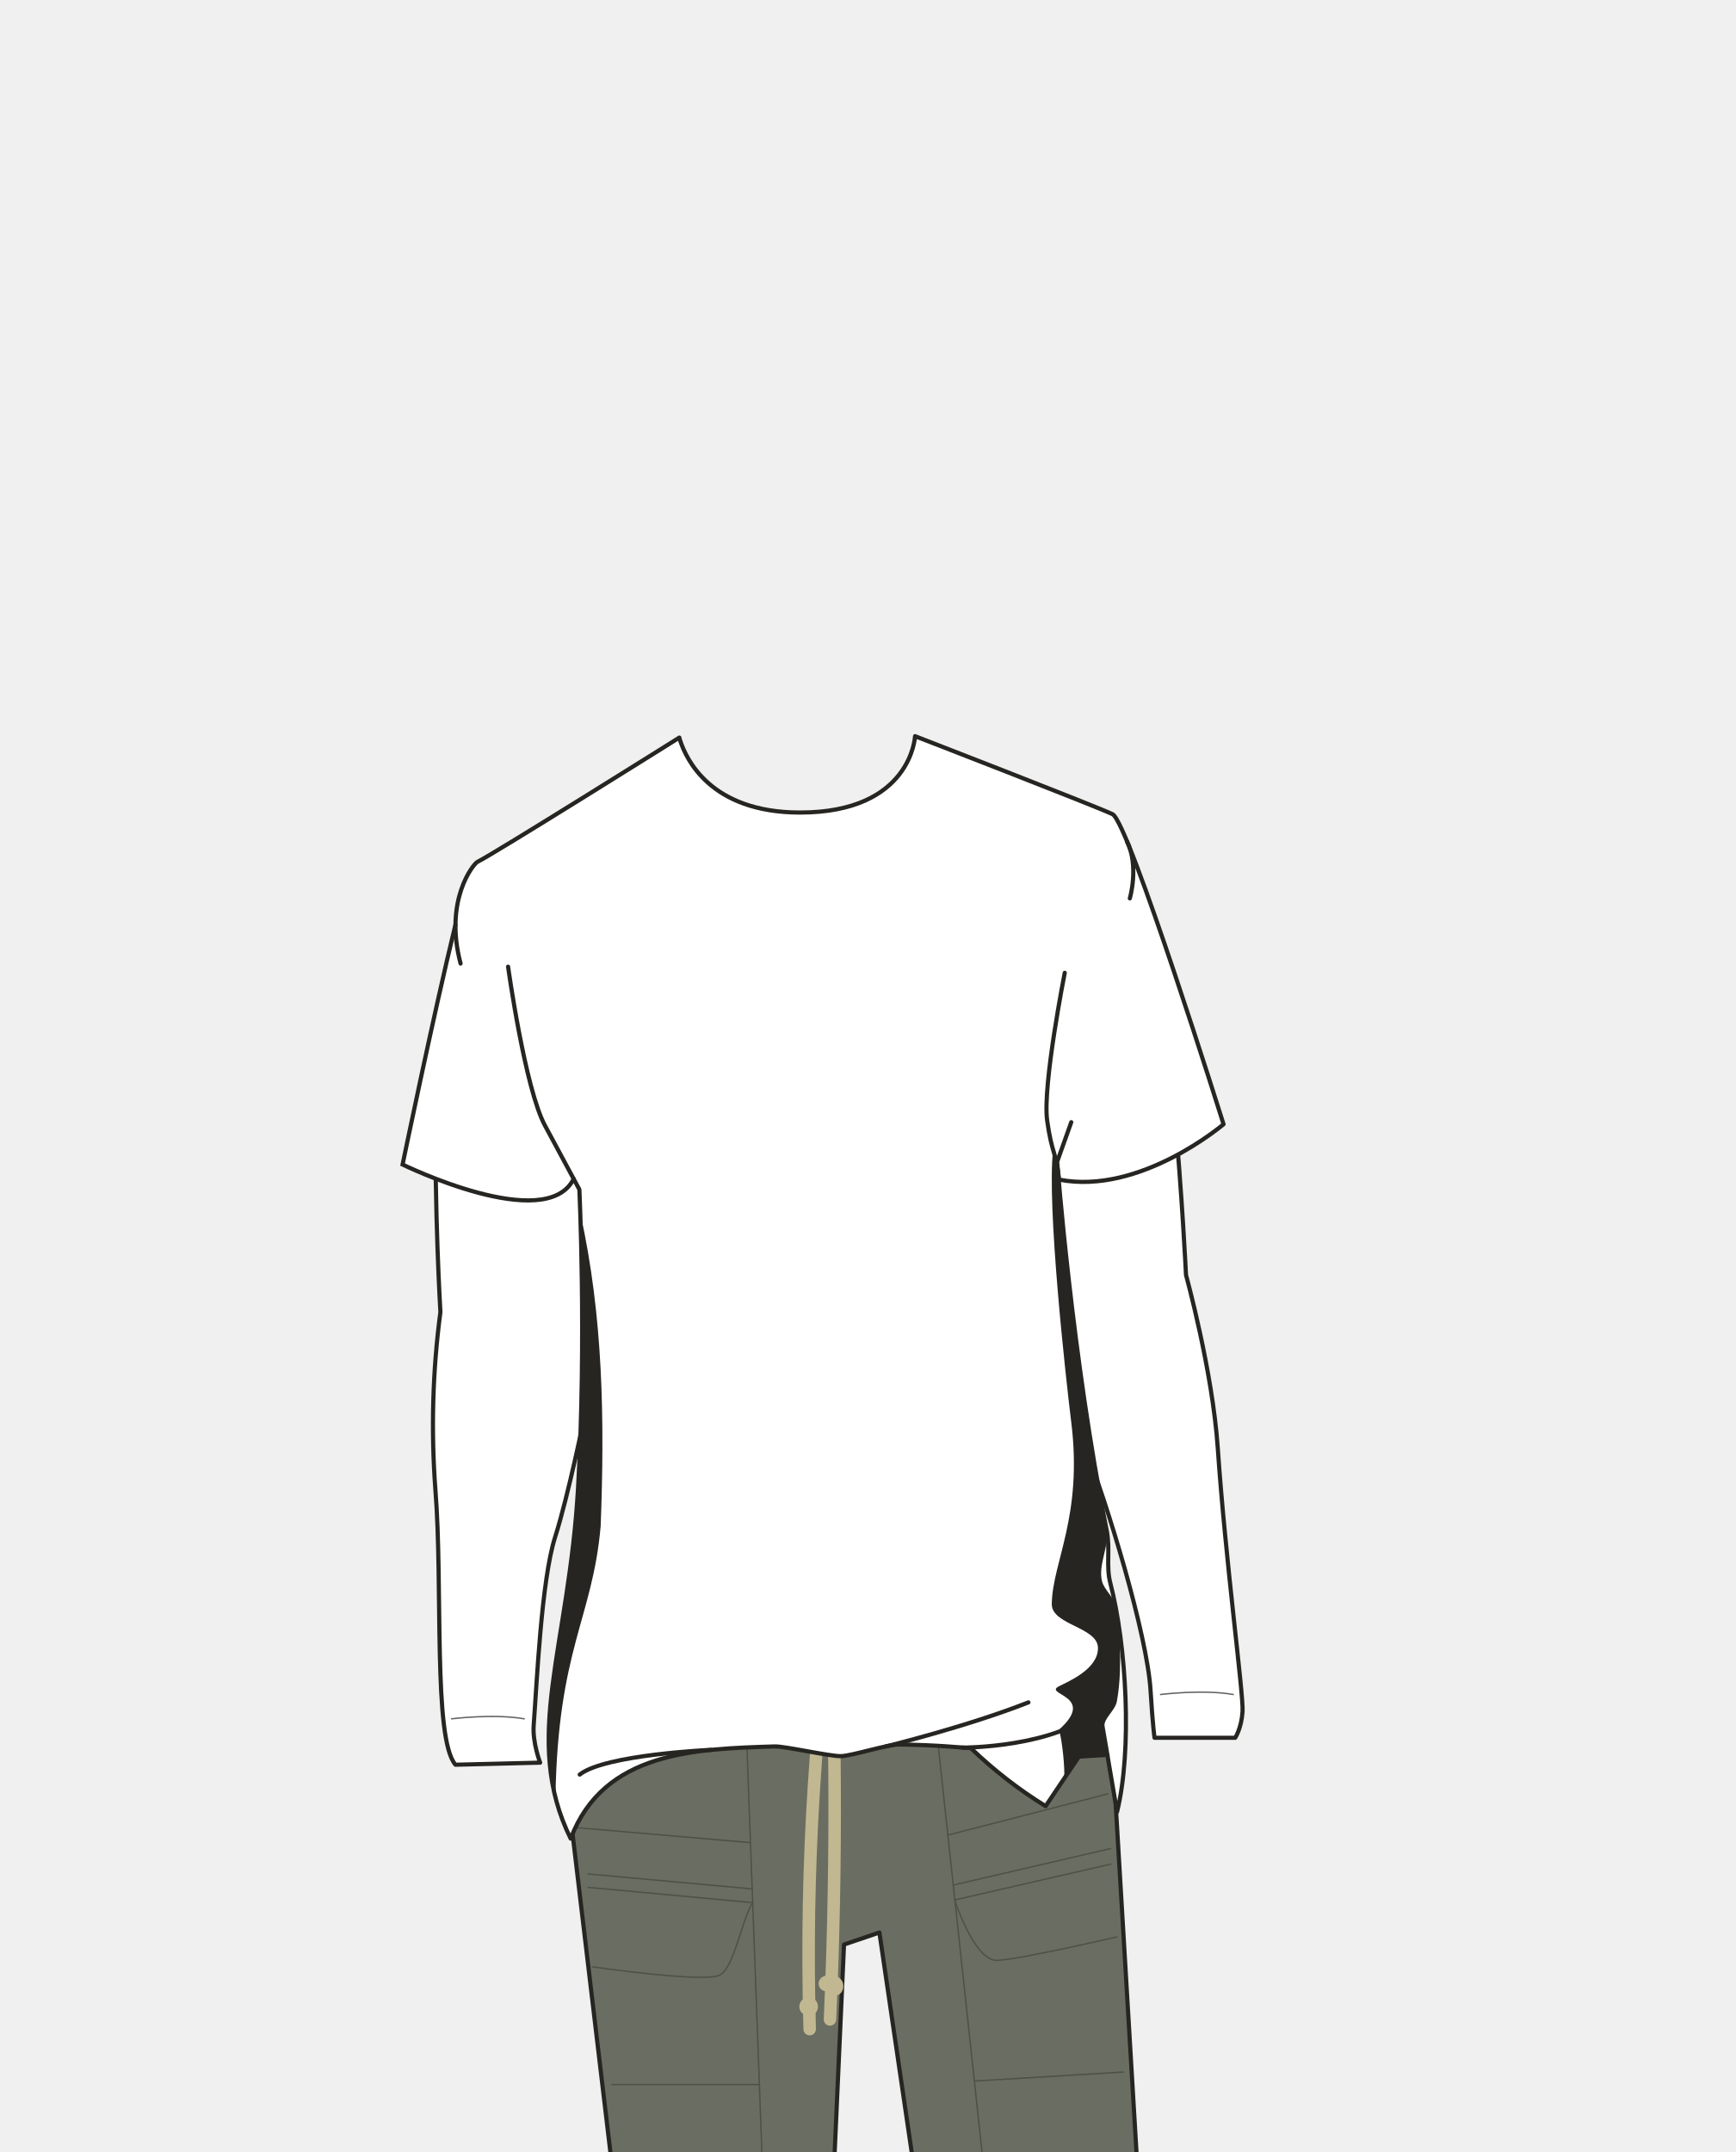
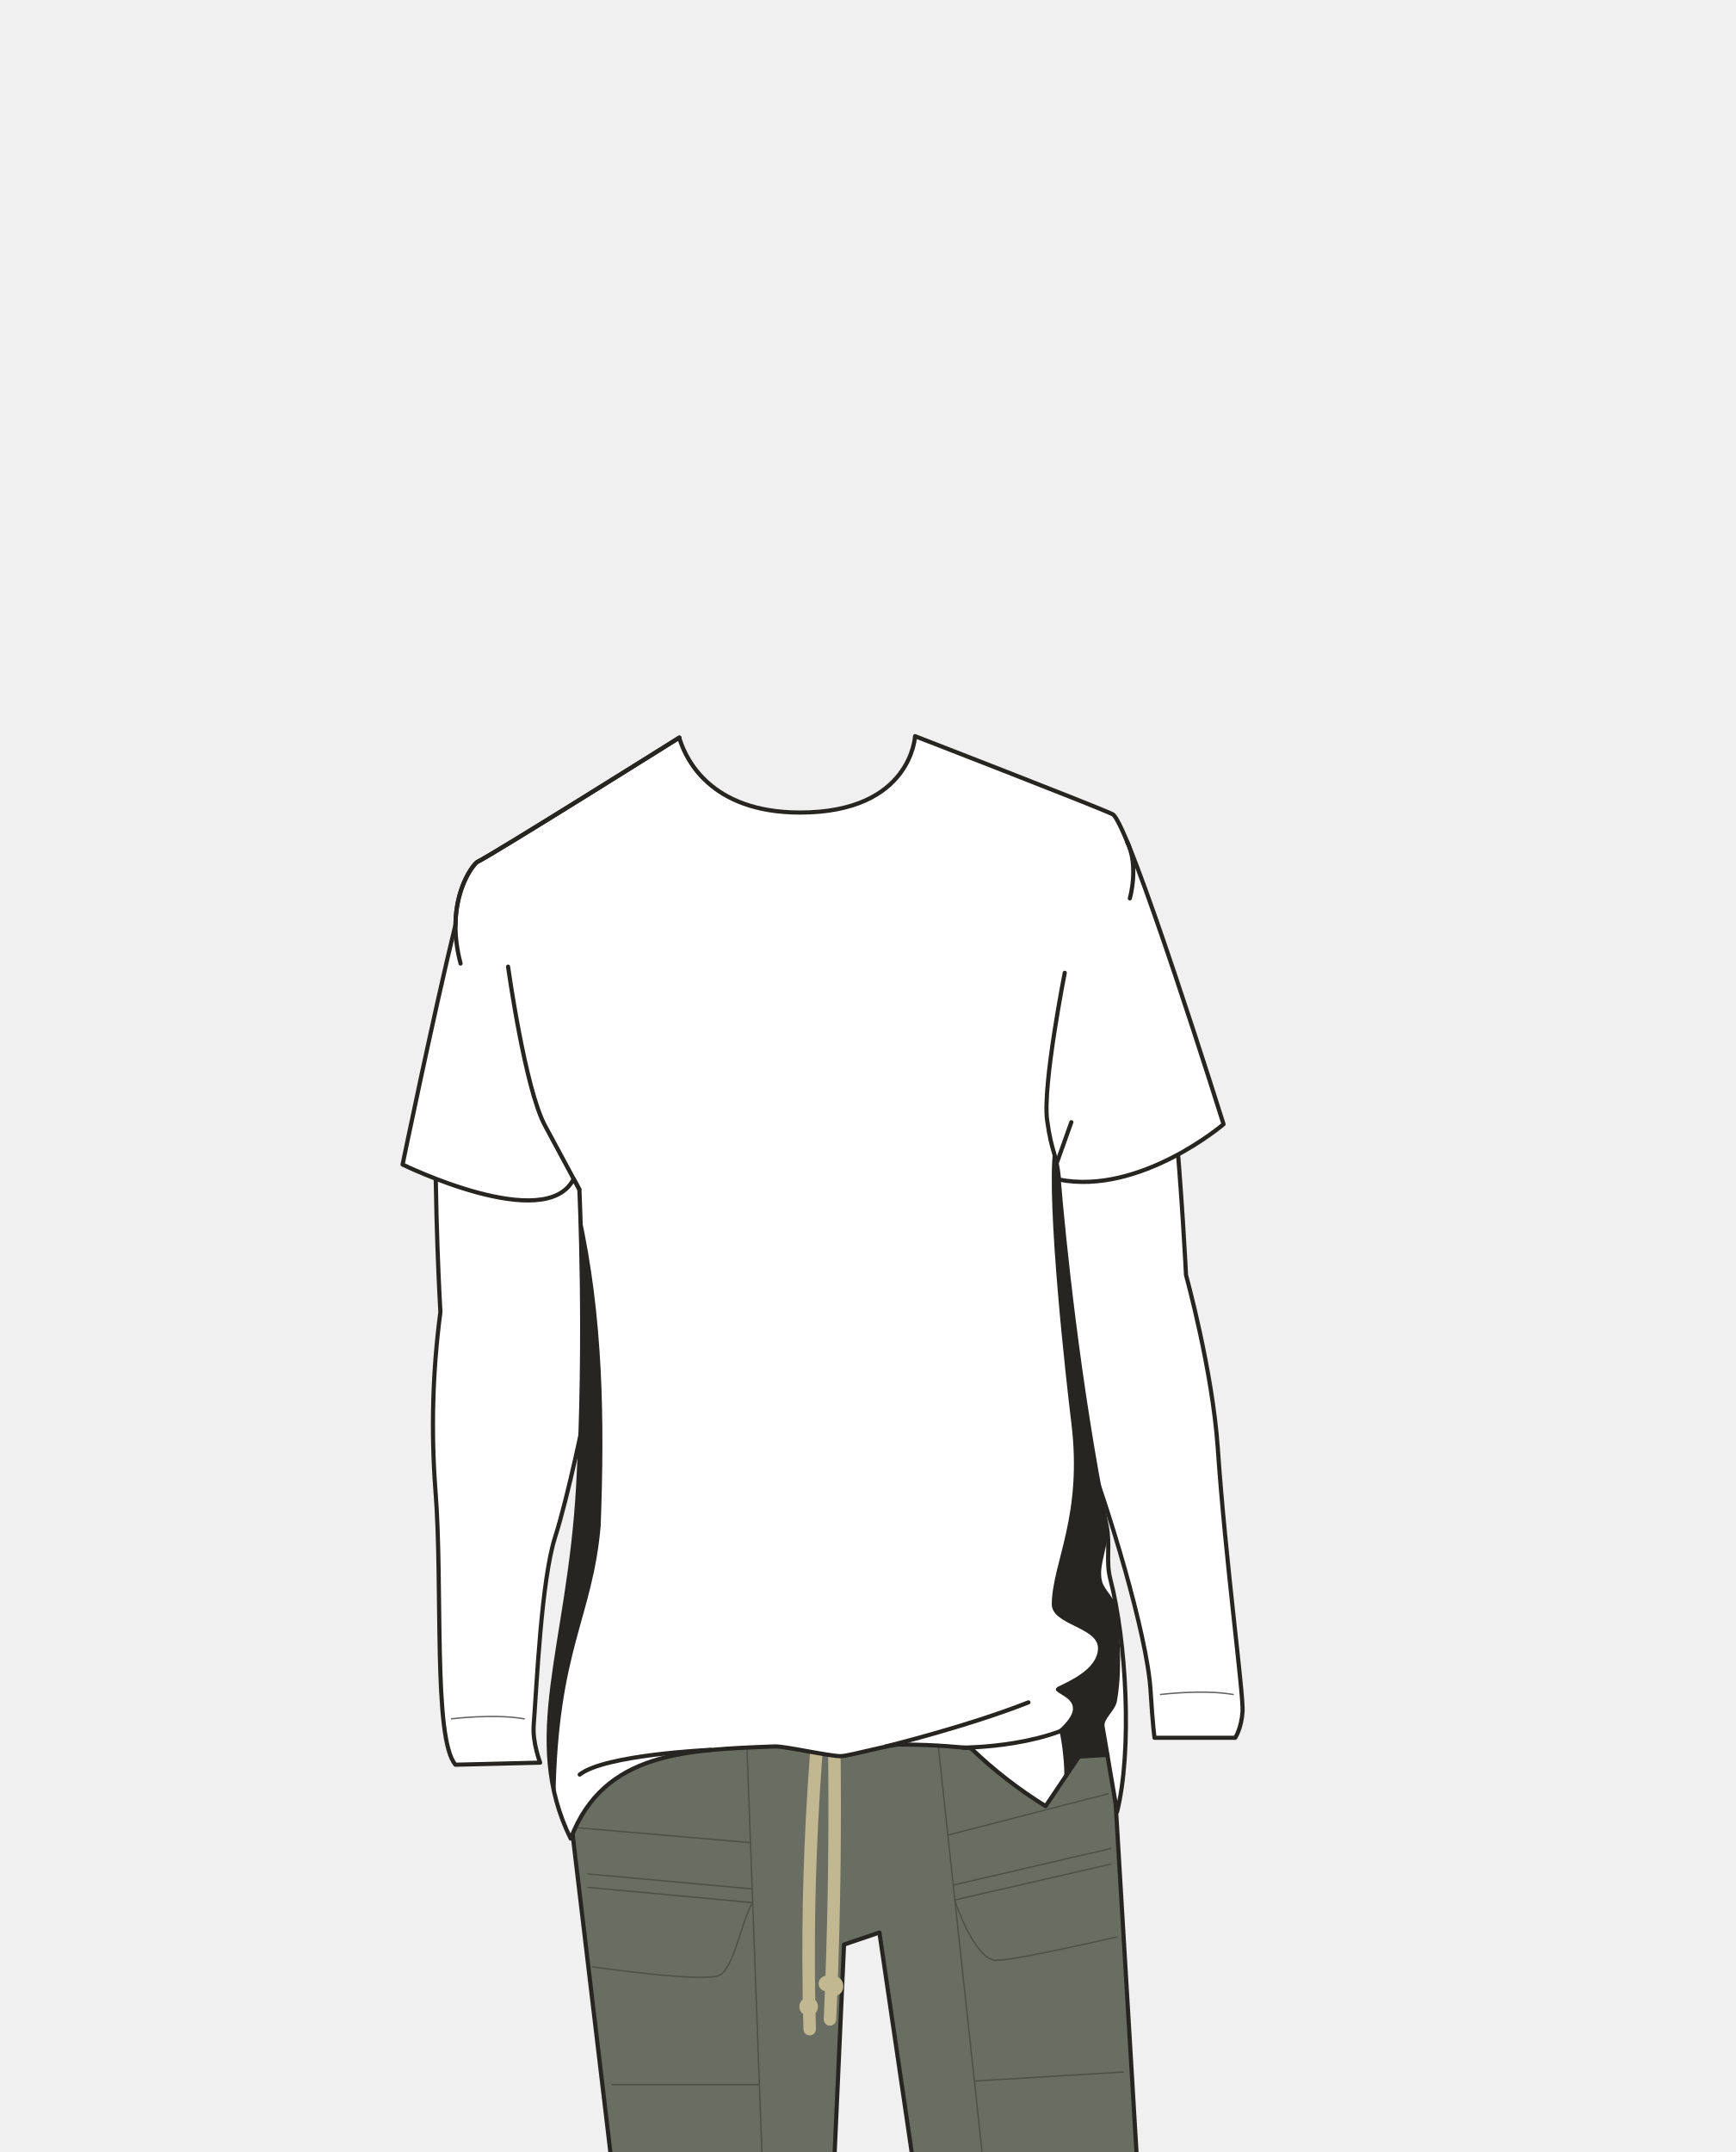
<svg xmlns="http://www.w3.org/2000/svg" width="1250" height="1550" viewBox="0 0 1250 1550">
  <path d="M402.41,1236.45s61.78,24.3,203.69,19.79,192.84-36.18,192.84-36.18l22.14,370.31-158.7-1.85-28.9-196.61L608,1400.59l-8.84,196.24-153.94-.22Z" fill="#6a6d61" stroke="#262521" stroke-linecap="round" stroke-linejoin="round" stroke-width="3" />
  <line x1="537.61" y1="1245.75" x2="549.17" y2="1559.45" fill="none" stroke="#4f5147" stroke-linecap="round" stroke-linejoin="round" />
  <line x1="540.61" y1="1327.17" x2="414.48" y2="1316.31" fill="none" stroke="#4f5147" stroke-linecap="round" stroke-linejoin="round" />
  <line x1="541.84" y1="1360.52" x2="423.55" y2="1349.73" fill="none" stroke="#4f5147" stroke-linecap="round" stroke-linejoin="round" />
  <line x1="440.76" y1="1501.42" x2="546.53" y2="1501.42" fill="none" stroke="#4f5147" stroke-linecap="round" stroke-linejoin="round" />
  <path d="M426.81,1416.61s81.45,11.91,91.87,5.87,15.5-39.43,23.52-52.09l-118.65-11" fill="none" stroke="#4f5147" stroke-linecap="round" stroke-linejoin="round" />
  <line x1="674.35" y1="1243.33" x2="708.87" y2="1563.65" fill="none" stroke="#4f5147" stroke-linecap="round" stroke-linejoin="round" />
  <line x1="682.8" y1="1321.74" x2="798.13" y2="1292.02" fill="none" stroke="#4f5147" stroke-linecap="round" stroke-linejoin="round" />
  <line x1="686.68" y1="1357.73" x2="800.13" y2="1331.42" fill="none" stroke="#4f5147" stroke-linecap="round" stroke-linejoin="round" />
  <line x1="702.04" y1="1498.88" x2="809.19" y2="1492.39" fill="none" stroke="#4f5147" stroke-linecap="round" stroke-linejoin="round" />
  <path d="M804.59,1395.06s-69.81,16.26-86.23,16.93-30.68-43.52-30.68-43.52l112.45-25.81" fill="none" stroke="#4f5147" stroke-linecap="round" stroke-linejoin="round" />
  <path d="M585.1,1243.35q-3.69,42.5-5.49,85.12T578,1413.75q.07,23.88.76,47.75a4.5,4.5,0,0,0,9,0q-1.22-42.64-.51-85.3t3.34-85.23q1.47-23.84,3.54-47.62c.21-2.35-2.21-4.6-4.5-4.5a4.62,4.62,0,0,0-4.5,4.5Z" fill="#c1b891" />
  <path d="M581.84,1447.29a1.91,1.91,0,0,1,.34.1l-1.08-.45a2.51,2.51,0,0,1,.45.26l-.91-.7a2.52,2.52,0,0,1,.4.4l-.71-.91a2.59,2.59,0,0,1,.34.58l-.46-1.08a3.2,3.2,0,0,1,.19.69l-.16-1.2a2.91,2.91,0,0,1,0,.66l.16-1.2a2.64,2.64,0,0,1-.15.55l.45-1.08a1.76,1.76,0,0,1-.24.42l.7-.92a1.82,1.82,0,0,1-.34.34l.91-.7a2.16,2.16,0,0,1-.44.25l1.07-.45a2.91,2.91,0,0,1-.58.15l1.2-.16a2.83,2.83,0,0,1-.65,0l1.19.16a3,3,0,0,1-.71-.2l1.08.46a2.37,2.37,0,0,1-.53-.31l.91.71a3.59,3.59,0,0,1-.39-.39l.7.91a2.75,2.75,0,0,1-.24-.41l.46,1.08a1.94,1.94,0,0,1-.14-.51l.16,1.19a2.09,2.09,0,0,1,0-.5l-.16,1.2a2.94,2.94,0,0,1,.16-.58l-.45,1.07a3.25,3.25,0,0,1,.33-.57l-.7.91a3,3,0,0,1,.47-.47l-.91.7a2.84,2.84,0,0,1,.56-.33l-1.07.45a2.31,2.31,0,0,1,.53-.15l-1.2.17a1.68,1.68,0,0,1,.5,0l-1.19-.16.15,0a3.52,3.52,0,0,0,1.79.08,4,4,0,0,0,2.94-1.7,3.34,3.34,0,0,0,.81-1.53l.16-1.19a4.53,4.53,0,0,0-.62-2.27l-.7-.91a4.46,4.46,0,0,0-2-1.16c-.44-.09-.9-.14-1.35-.19h-.2a8.43,8.43,0,0,0-1.54.18,2.22,2.22,0,0,0-.39.11c-.41.15-.82.33-1.22.51l-.18.09a2.46,2.46,0,0,0-.34.22,11.1,11.1,0,0,0-1.19,1,11.25,11.25,0,0,0-.92,1.17c-.08.12-.16.24-.23.37s-.2.47-.3.7-.2.45-.28.68a1.89,1.89,0,0,0-.1.41,6.86,6.86,0,0,0,0,3.09,5.17,5.17,0,0,0,.34.88,4.56,4.56,0,0,0,.39.84c.13.19.29.38.43.56s.28.39.44.57a1.55,1.55,0,0,0,.27.24,6.57,6.57,0,0,0,1.46,1,6.89,6.89,0,0,0,1.71.63,14.63,14.63,0,0,0,1.5.2h.34a12.59,12.59,0,0,0,1.5-.21,1.7,1.7,0,0,0,.32-.1c.4-.15.81-.32,1.2-.5l.15-.08a8.36,8.36,0,0,0,1.16-.87,1.88,1.88,0,0,0,.25-.24c.27-.32.54-.68.79-1l.09-.14a8.38,8.38,0,0,0,.59-1.35,2.35,2.35,0,0,0,.11-.35,7.08,7.08,0,0,0-.12-3.79,7.17,7.17,0,0,0-.81-1.73,9.71,9.71,0,0,0-.94-1.18,9.47,9.47,0,0,0-1.17-.92,1.93,1.93,0,0,0-.34-.19,7.86,7.86,0,0,0-1.44-.57,3.31,3.31,0,0,0-1.79-.08,3.23,3.23,0,0,0-1.67.53,3.38,3.38,0,0,0-1.27,1.16,3.42,3.42,0,0,0-.8,1.53l-.16,1.2a4.42,4.42,0,0,0,.61,2.27l.7.91a4.61,4.61,0,0,0,2,1.16Z" fill="#c1b891" />
  <path d="M596.13,1236.41q.82,42.67.58,85.37-.23,42.43-1.52,84.86-.74,24-1.8,47.9a4.53,4.53,0,0,0,4.5,4.5,4.59,4.59,0,0,0,4.5-4.5q1.89-42.64,2.73-85.33.82-42.43.6-84.87-.13-24-.59-47.93a4.5,4.5,0,0,0-9,0Z" fill="#c1b891" />
  <path d="M596.3,1424.51a12.38,12.38,0,0,0-1.84,5.65,8.44,8.44,0,0,0,.21,1.87,7.76,7.76,0,0,0,.65,1.7,3.5,3.5,0,0,0,.39.65,6.71,6.71,0,0,0,3.59,2.77,6.15,6.15,0,0,0,5-.55,6.69,6.69,0,0,0,2.26-2.29,9.09,9.09,0,0,0,.64-1.47,3.29,3.29,0,0,0,.15-.6,8.56,8.56,0,0,0,0-3.42,3.53,3.53,0,0,0-.13-.54,8.8,8.8,0,0,0-.69-1.57,8.33,8.33,0,0,0-4.87-3.56,13.55,13.55,0,0,0-2.75-.42,14.43,14.43,0,0,0-1.74,0,13.46,13.46,0,0,0-2.61.29,6.73,6.73,0,0,0-2.66,1.29,5.57,5.57,0,0,0-2.22,4.49,5.62,5.62,0,0,0,2.66,4.64,1.51,1.51,0,0,0,.28.15,7.91,7.91,0,0,0,1.32.53,7,7,0,0,0,1.82.23,7.59,7.59,0,0,0,3.52-.94,4.63,4.63,0,0,0,2.06-2.69,4.5,4.5,0,0,0-3.14-5.54,4.88,4.88,0,0,0-3.47.45,1.08,1.08,0,0,1-.24.12l1.08-.45a3.64,3.64,0,0,1-.72.19l1.19-.16a3.42,3.42,0,0,1-.64,0l1.19.16a2.15,2.15,0,0,1-.5-.12l1.08.45a1.51,1.51,0,0,1-.35-.2l.91.71-.16-.16.7.91-.12-.2.46,1.08a1.11,1.11,0,0,1-.09-.31l.16,1.2a2.62,2.62,0,0,1,0-.28l-.16,1.2a1,1,0,0,1,.06-.25l-.45,1.07a1.59,1.59,0,0,1,.13-.22l-.71.91.25-.25-.91.7a2.6,2.6,0,0,1,.49-.28l-1.07.45a4.25,4.25,0,0,1,1-.26l-1.19.16a12.88,12.88,0,0,1,3.34,0l-1.2-.16a6.28,6.28,0,0,1,1.61.43l-1.07-.45a4.6,4.6,0,0,1,.91.53l-.91-.7a3.31,3.31,0,0,1,.5.49l-.71-.91a2.59,2.59,0,0,1,.34.58l-.45-1.08a3.19,3.19,0,0,1,.2.75l-.16-1.2a3.7,3.7,0,0,1,0,.94l.16-1.2a3.47,3.47,0,0,1-.19.72l.45-1.07a2.86,2.86,0,0,1-.3.54l.7-.91a2.36,2.36,0,0,1-.31.32l.91-.7a2.14,2.14,0,0,1-.38.23l1.07-.46a1.58,1.58,0,0,1-.37.11l1.2-.16a2.44,2.44,0,0,1-.54,0l1.2.16a2.62,2.62,0,0,1-.4-.11l1.07.45a2.38,2.38,0,0,1-.44-.25l.91.7a2.34,2.34,0,0,1-.45-.44l.7.91a3.3,3.3,0,0,1-.39-.65l.46,1.08a3.72,3.72,0,0,1-.24-.85l.17,1.2a4.31,4.31,0,0,1,0-.88l-.16,1.2a6.13,6.13,0,0,1,.43-1.46l-.46,1.07c.23-.51.49-1,.77-1.5a4.71,4.71,0,0,0,.45-3.47,4.61,4.61,0,0,0-2.07-2.69,4.53,4.53,0,0,0-3.47-.45,4.6,4.6,0,0,0-2.68,2.07Z" fill="#c1b891" />
  <path d="M489.37,531.26l0,0S489.38,531.23,489.37,531.26Z" fill="#262521" />
  <path d="M854.35,918.39s-2.72-57.3-8.91-124.39H313.8c-1,77.34,3.45,151,3.45,151a619.79,619.79,0,0,0-3.6,128.12c5.53,68.42-1.88,179.2,14.45,197.94l61-1.5s-5.6-14.35-4.65-27c2.27-30.22,5.53-104.27,15.36-135.22S421.22,1019,421.22,1019l359.5,21.08c17.07,43.17,45.6,137.42,48.07,177.22,1.64,26.39,2.89,34.36,2.89,34.36h58.1s4.48-6.67,5.3-18.89S882.81,1124.28,877.23,1043C873.4,987.15,854.35,918.39,854.35,918.39Z" fill="#fff" stroke="#262521" stroke-linecap="round" stroke-linejoin="round" stroke-width="3" />
-   <path d="M797.16,1099c-20.75-103.43-31-207.75-34.55-249.48l.3.1c58.38,11.42,118.48-39.89,118.48-39.89S813.16,592.1,801.46,586.45s-142.29-56.21-142.29-56.21-2.49,55-82.84,55c-65.08,0-82.1-39.23-86.21-51.38a10.79,10.79,0,0,1-.75-2.59c-1.05.66-133.79,83.87-145.44,89.5-2.17,1-15.49,16.94-15.81,45.24l0,0C312.38,730.34,290,838.76,290,838.76s103.21,50.51,123.25,10.35h0l4.11,7.63s5.1,107.66-.91,214.44c-6.5,115.55-40.87,181.13-5.35,253.09,23.77-62.8,84-63.92,147-66.39,7.19-.29,40.07,7.27,47.83,7,6.32-.21,35.31-8.44,42.12-8.4,31.12.22,42.34,2.2,51.29,2.59a319.43,319.43,0,0,0,53.89,41.82l24-35.68,20.46-1.25,7,41c11-44.43,6.75-123.14-5-168.2C796.58,1124.57,799.89,1112.58,797.16,1099Z" fill="#fff" />
+   <path d="M797.16,1099c-20.75-103.43-31-207.75-34.55-249.48l.3.1c58.38,11.42,118.48-39.89,118.48-39.89S813.16,592.1,801.46,586.45s-142.29-56.21-142.29-56.21-2.49,55-82.84,55c-65.08,0-82.1-39.23-86.21-51.38a10.79,10.79,0,0,1-.75-2.59c-1.05.66-133.79,83.87-145.44,89.5-2.17,1-15.49,16.94-15.81,45.24l0,0C312.38,730.34,290,838.76,290,838.76s103.21,50.51,123.25,10.35h0l4.11,7.63s5.1,107.66-.91,214.44c-6.5,115.55-40.87,181.13-5.35,253.09,23.77-62.8,84-63.92,147-66.39,7.19-.29,40.07,7.27,47.83,7,6.32-.21,35.31-8.44,42.12-8.4,31.12.22,42.34,2.2,51.29,2.59a319.43,319.43,0,0,0,53.89,41.82l24-35.68,20.46-1.25,7,41c11-44.43,6.75-123.14-5-168.2C796.58,1124.57,799.89,1112.58,797.16,1099Z" fill="#fff" stroke="#262521" stroke-linecap="round" stroke-linejoin="round" stroke-width="3" />
  <path d="M836,1220.48s30.63-3.83,52.36,0" fill="none" stroke="#636363" stroke-linecap="round" stroke-linejoin="round" />
  <path d="M797.16,1099c-19.54-97.39-29.8-195.56-33.86-241.54-.34-.08-4.65-29.2-4.65-29.2-4.82,39.29,9.28,165.81,13,195.82,8.5,68.15-13.55,100.91-14,131.21-.23,15.15,33.16,16.53,33.28,31.67s-21,24-28,27.54c-12.11,6.07,27.59,6.64,0,31.24,2.46,9.74,4.14,27,3.71,35.27l10.61-15.8,22.13-.34s-1.37-8.47-3.69-21.55c-.92-5.22,7.61-11.31,8.81-17.72,3.62-19.47,2.85-45.2-.45-67.38-1.15-7.72-8.5-12.79-10.18-19.24C790.68,1126.79,799.89,1112.58,797.16,1099Z" fill="#262521" />
  <path d="M400.13,1294.59c1.73-107.12,26.77-128.75,32.57-195.44,2.89-76.1,1.83-151.23-14.66-225.29,1.15,34.52,3,116.17-1.57,197.32C410.87,1170.73,384.59,1233.19,400.13,1294.59Z" fill="#262521" />
  <path d="M325.27,1238s30.63-3.83,52.37,0" fill="none" stroke="#636363" stroke-linecap="round" stroke-linejoin="round" />
-   <path d="M328.1,666C312.38,730.34,290,838.76,290,838.76s103.21,50.51,123.25,10.35" fill="none" stroke="#262521" stroke-linecap="round" stroke-miterlimit="10" stroke-width="3" />
-   <path d="M762.91,849.63c58.38,11.42,118.48-39.89,118.48-39.89S813.16,592.1,801.46,586.45s-142.29-56.21-142.29-56.21-2.49,55-82.84,55c-65.08,0-82.1-39.23-86.21-51.38-1-2.85-.73-2.61-.73-2.61s-133.76,83.87-145.46,89.52c-2.81,1.36-24.27,27.5-12.15,73.24" fill="none" stroke="#262521" stroke-linecap="round" stroke-linejoin="round" stroke-width="3" />
  <path d="M767,700.68S750.86,782.15,754.32,807s6.44,21.89,8.59,42.64" fill="none" stroke="#262521" stroke-linecap="round" stroke-miterlimit="10" stroke-width="3" />
  <path d="M813.88,647.07s6.82-23.29-2.08-41.13" fill="none" stroke="#262521" stroke-linecap="round" stroke-miterlimit="10" stroke-width="3" />
  <path d="M512.14,1260.35s-76.26,3.36-94.54,17.8" fill="none" stroke="#262521" stroke-linecap="round" stroke-linejoin="round" stroke-width="3" />
-   <path d="M366,696.25s12.17,87.67,26.55,114.4l24.8,46.09s5.1,107.66-.91,214.44c-6.5,115.55-40.87,181.13-5.35,253.09,23.77-62.8,89.64-64.58,147-66.39,7.19-.23,40.07,7.27,47.83,7,8.07-.27,33.36-8.53,42.12-8.4,29.39.45,42.89,2.22,51.29,2.59a319.43,319.43,0,0,0,53.89,41.82l24-35.68,20.46-1.25,7,41c11-44.43,6.84-119.86-4.89-164.92-3.17-12.2.14-24.2-2.58-37.76-24.83-123.73-35.68-265.53-35.68-265.53l10.17-28.49" fill="none" stroke="#262521" stroke-linecap="round" stroke-linejoin="round" stroke-width="3" />
+   <line x1="761.58" y1="836.76" x2="771.75" y2="808.27" fill="none" stroke="#262521" stroke-linecap="round" stroke-linejoin="round" stroke-width="3" />
+   <path d="M366,696.25s12.17,87.67,26.55,114.4l24.8,46.09" fill="none" stroke="#262521" stroke-linecap="round" stroke-linejoin="round" stroke-width="3" />
  <path d="M693.41,1258.75s67.46.1,97.53-27.52" fill="none" stroke="#262521" stroke-linecap="round" stroke-linejoin="round" stroke-width="3" />
  <path d="M638,1257.92s58.27-14.22,102.84-31.76" fill="none" stroke="#262521" stroke-linecap="round" stroke-linejoin="round" stroke-width="3" />
+   <path d="M489.39,531.24s-133.76,83.87-145.46,89.52c-2.81,1.36-24.27,27.5-12.15,73.24" fill="none" stroke="#262521" stroke-linecap="round" stroke-linejoin="round" stroke-width="3" />
</svg>
